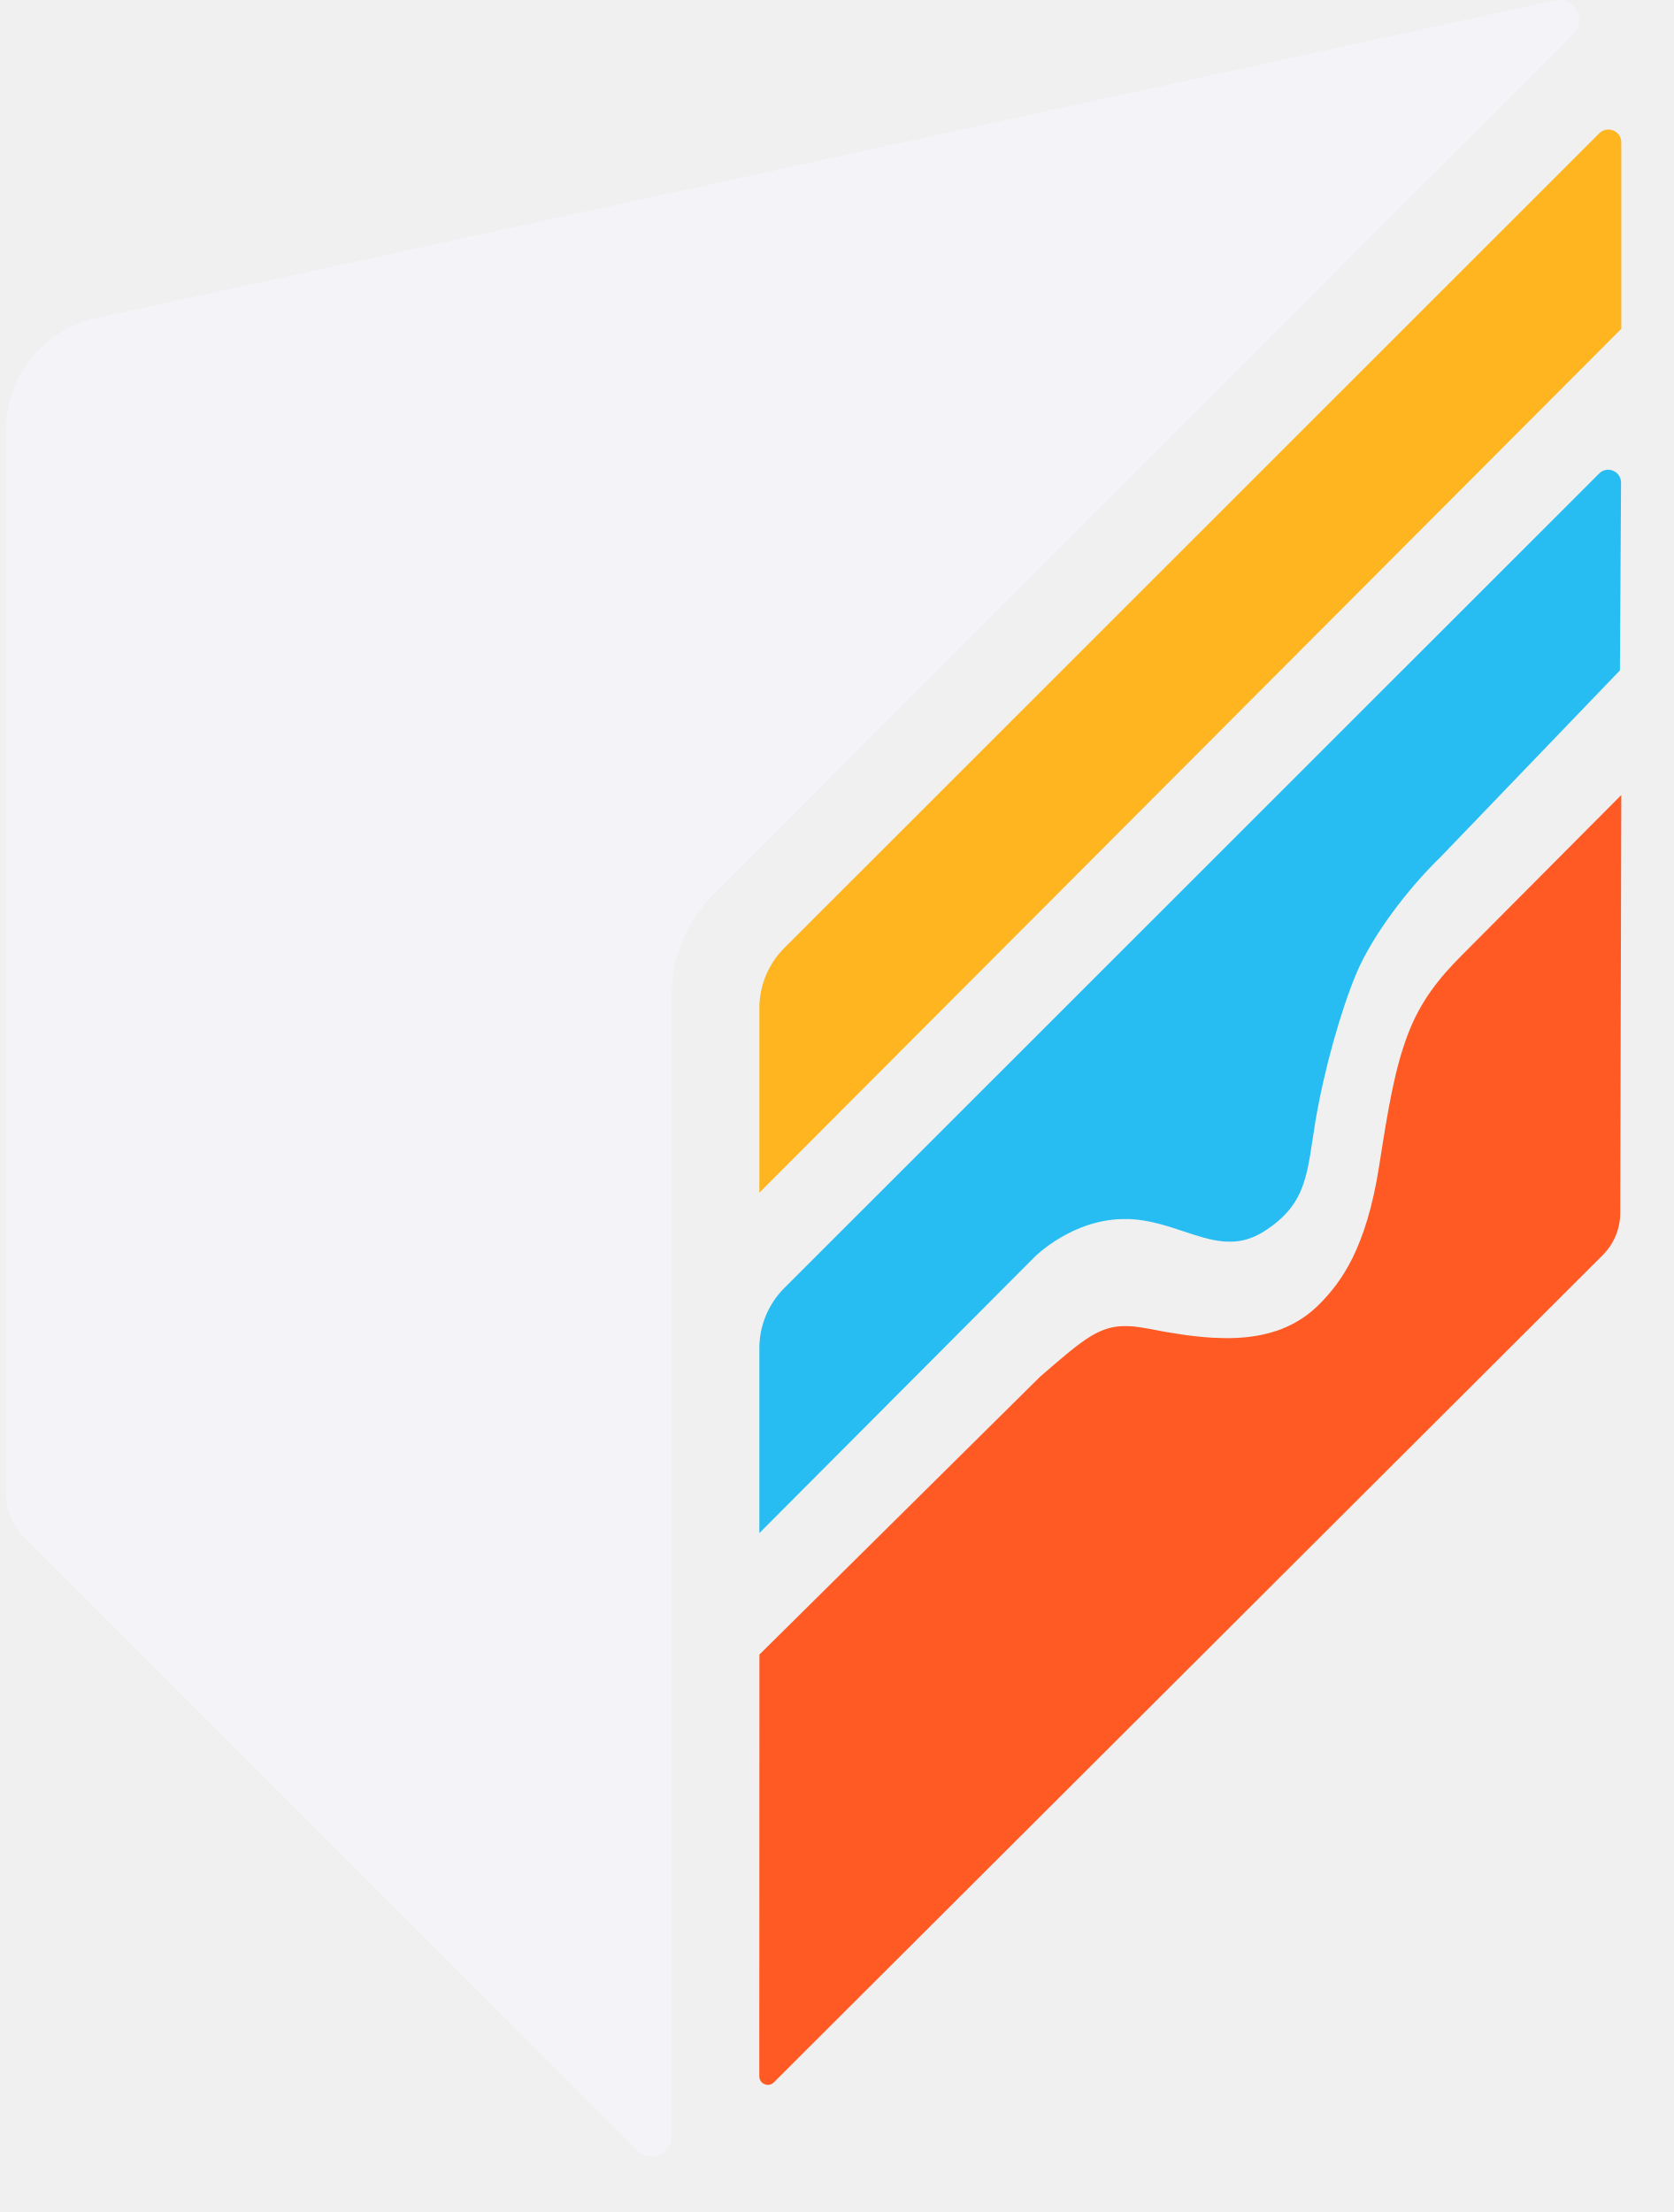
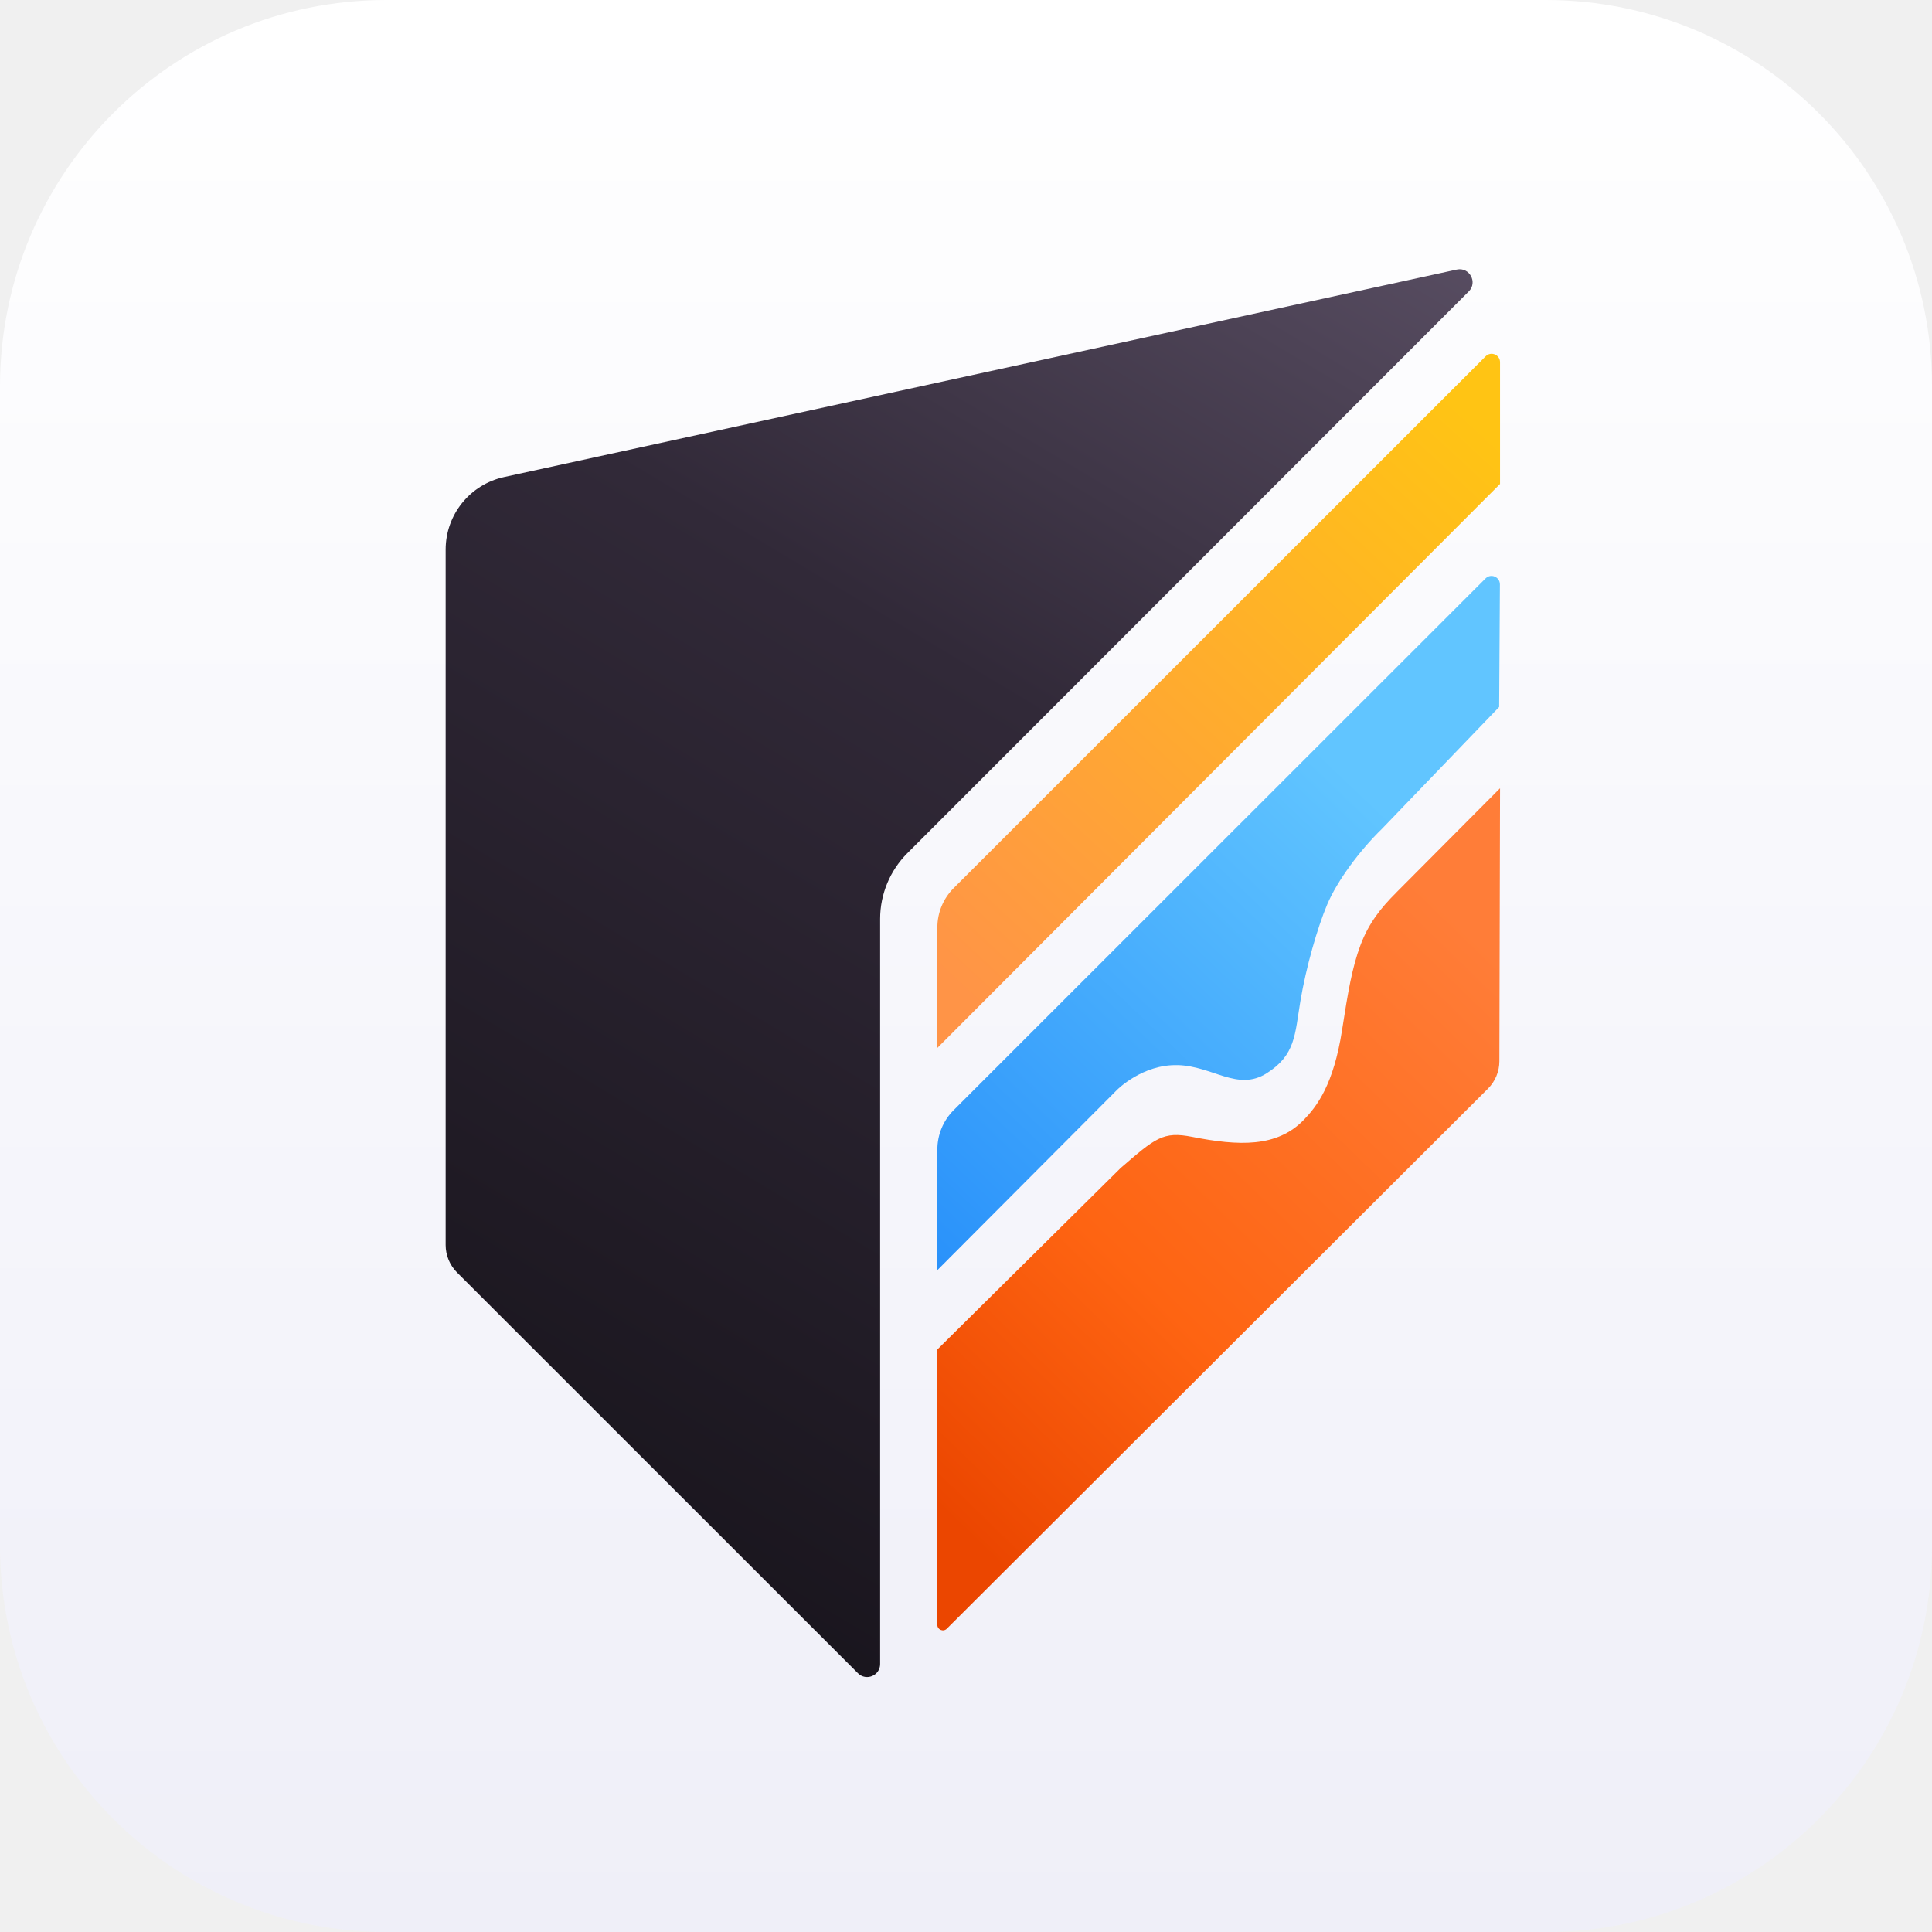
- <svg xmlns="http://www.w3.org/2000/svg" viewBox="0 0 28 37">
-   <path fill="#F4F4F8" d="M26.012 0.008C26.052 -0.001 26.091 -0.002 26.128 0.003C26.383 0.035 26.522 0.363 26.317 0.568L11.933 14.962C11.487 15.407 11.236 16.013 11.235 16.642V35.737C11.235 35.886 11.146 35.997 11.03 36.045C10.972 36.069 10.908 36.077 10.845 36.066C10.781 36.055 10.72 36.025 10.667 35.972L0.396 25.706C0.208 25.518 0.104 25.264 0.104 24.999V7.183C0.104 6.288 0.727 5.514 1.602 5.324L26.011 0.008H26.012Z" />
-   <path fill="#FF5A24" d="M27.102 20.29C27.102 20.555 26.996 20.807 26.81 20.994L12.944 34.832C12.922 34.854 12.895 34.867 12.868 34.872C12.841 34.877 12.814 34.872 12.789 34.862C12.74 34.842 12.701 34.794 12.701 34.731L12.703 27.676L17.398 23.028C18.066 22.451 18.342 22.207 18.755 22.183C18.823 22.18 18.896 22.181 18.975 22.189C19.053 22.197 19.138 22.211 19.231 22.229C19.604 22.303 19.956 22.357 20.284 22.376C20.416 22.383 20.543 22.385 20.667 22.38C21.224 22.356 21.703 22.194 22.09 21.795C22.427 21.447 22.853 20.896 23.071 19.495C23.224 18.511 23.33 17.889 23.544 17.317C23.758 16.746 24.075 16.356 24.455 15.976V15.976L27.12 13.298L27.102 20.29Z" />
-   <path fill="#28BDF2" d="M26.983 7.874C27.058 7.905 27.116 7.978 27.116 8.074L27.097 11.214L24.101 14.331C23.519 14.896 22.948 15.67 22.691 16.276C22.436 16.881 22.15 17.885 22.005 18.748C21.861 19.61 21.881 20.132 21.138 20.601C20.998 20.688 20.863 20.737 20.73 20.758C20.64 20.771 20.552 20.772 20.463 20.765C20.019 20.726 19.572 20.463 19.027 20.402C18.973 20.396 18.918 20.391 18.861 20.39L18.86 20.392C17.957 20.366 17.306 21.025 17.306 21.025L12.702 25.644V22.553C12.702 22.175 12.852 21.812 13.12 21.544L26.749 7.921C26.783 7.887 26.823 7.867 26.864 7.86C26.905 7.853 26.946 7.858 26.983 7.874Z" />
-   <path fill="#FFB51F" d="M26.928 2.168C27.029 2.18 27.12 2.261 27.12 2.382V5.499H27.121L12.702 19.95V16.865C12.702 16.487 12.852 16.124 13.12 15.856L26.752 2.229C26.803 2.179 26.867 2.161 26.928 2.168Z" />
+ <svg xmlns="http://www.w3.org/2000/svg" width="125" height="125" viewBox="0 0 125 125" fill="none">
+   <rect width="125" height="125" rx="25" fill="url(#paint0_linear_15143_228548)" />
+   <g clip-path="url(#clip0_15143_228548)">
+     <path d="M90.324 57.765C89.363 58.722 88.564 59.707 88.023 61.15C87.483 62.593 87.216 64.164 86.831 66.649C86.279 70.187 85.204 71.579 84.353 72.457C82.615 74.249 80.145 74.148 77.135 73.554C75.244 73.18 74.753 73.63 72.504 75.572L60.65 87.308L60.645 105.123C60.645 105.443 61.032 105.604 61.259 105.377L96.27 70.436C96.742 69.964 97.009 69.325 97.009 68.657L97.053 50.999L90.324 57.762V57.765Z" fill="url(#paint1_linear_15143_228548)" />
+     <path d="M76.198 68.911C78.48 68.976 80.07 70.626 81.948 69.443C83.825 68.259 83.774 66.941 84.136 64.764C84.502 62.585 85.225 60.05 85.869 58.523C86.516 56.993 87.96 55.037 89.428 53.61L96.995 45.74L97.044 37.81C97.044 37.325 96.46 37.079 96.116 37.423L61.703 71.824C61.026 72.501 60.647 73.417 60.647 74.372V82.179L72.271 70.515C72.271 70.515 73.914 68.848 76.195 68.913L76.198 68.911Z" fill="url(#paint2_linear_15143_228548)" />
+     <path d="M97.055 31.308L60.647 67.799V60.008C60.647 59.053 61.026 58.136 61.703 57.46L96.124 23.05C96.466 22.709 97.052 22.95 97.052 23.435V31.308H97.055Z" fill="url(#paint3_linear_15143_228548)" />
+     <path d="M94.253 17.441L32.616 30.865C30.409 31.345 28.834 33.298 28.834 35.557V80.548C28.834 81.216 29.099 81.858 29.573 82.332L55.509 108.258C56.038 108.787 56.944 108.413 56.944 107.663V59.445C56.947 57.855 57.58 56.327 58.704 55.203L95.028 18.857C95.62 18.265 95.074 17.264 94.256 17.441H94.253Z" fill="url(#paint4_linear_15143_228548)" />
+   </g>
+   <defs>
+     <linearGradient id="paint0_linear_15143_228548" x1="62.5" y1="0" x2="62.5" y2="125" gradientUnits="userSpaceOnUse">
+       <stop stop-color="white" />
+       <stop offset="1" stop-color="#EFEFF8" />
+     </linearGradient>
+     <linearGradient id="paint1_linear_15143_228548" x1="96.101" y1="61.202" x2="60.775" y2="97.632" gradientUnits="userSpaceOnUse">
+       <stop stop-color="#FF7D38" />
+       <stop offset="0.613" stop-color="#FE6412" />
+       <stop offset="1" stop-color="#EB4600" />
+     </linearGradient>
+     <linearGradient id="paint2_linear_15143_228548" x1="88.101" y1="51.008" x2="59.81" y2="80.766" gradientUnits="userSpaceOnUse">
+       <stop stop-color="#61C5FF" />
+       <stop offset="1" stop-color="#2A92FA" />
+     </linearGradient>
+     <linearGradient id="paint3_linear_15143_228548" x1="97.055" y1="28.604" x2="63.192" y2="65.224" gradientUnits="userSpaceOnUse">
+       <stop stop-color="#FFC414" />
+       <stop offset="1" stop-color="#FF9447" />
+     </linearGradient>
+     <linearGradient id="paint4_linear_15143_228548" x1="107.46" y1="-33.301" x2="27.086" y2="100.988" gradientUnits="userSpaceOnUse">
+       <stop offset="0.105" stop-color="#776A83" />
+       <stop offset="0.569" stop-color="#312938" />
+       <stop offset="0.96" stop-color="#19151D" />
+     </linearGradient>
+     <clipPath id="clip0_15143_228548">
+       <rect width="68.237" height="91.186" fill="white" transform="translate(28.834 17.334)" />
+     </clipPath>
+   </defs>
</svg>
